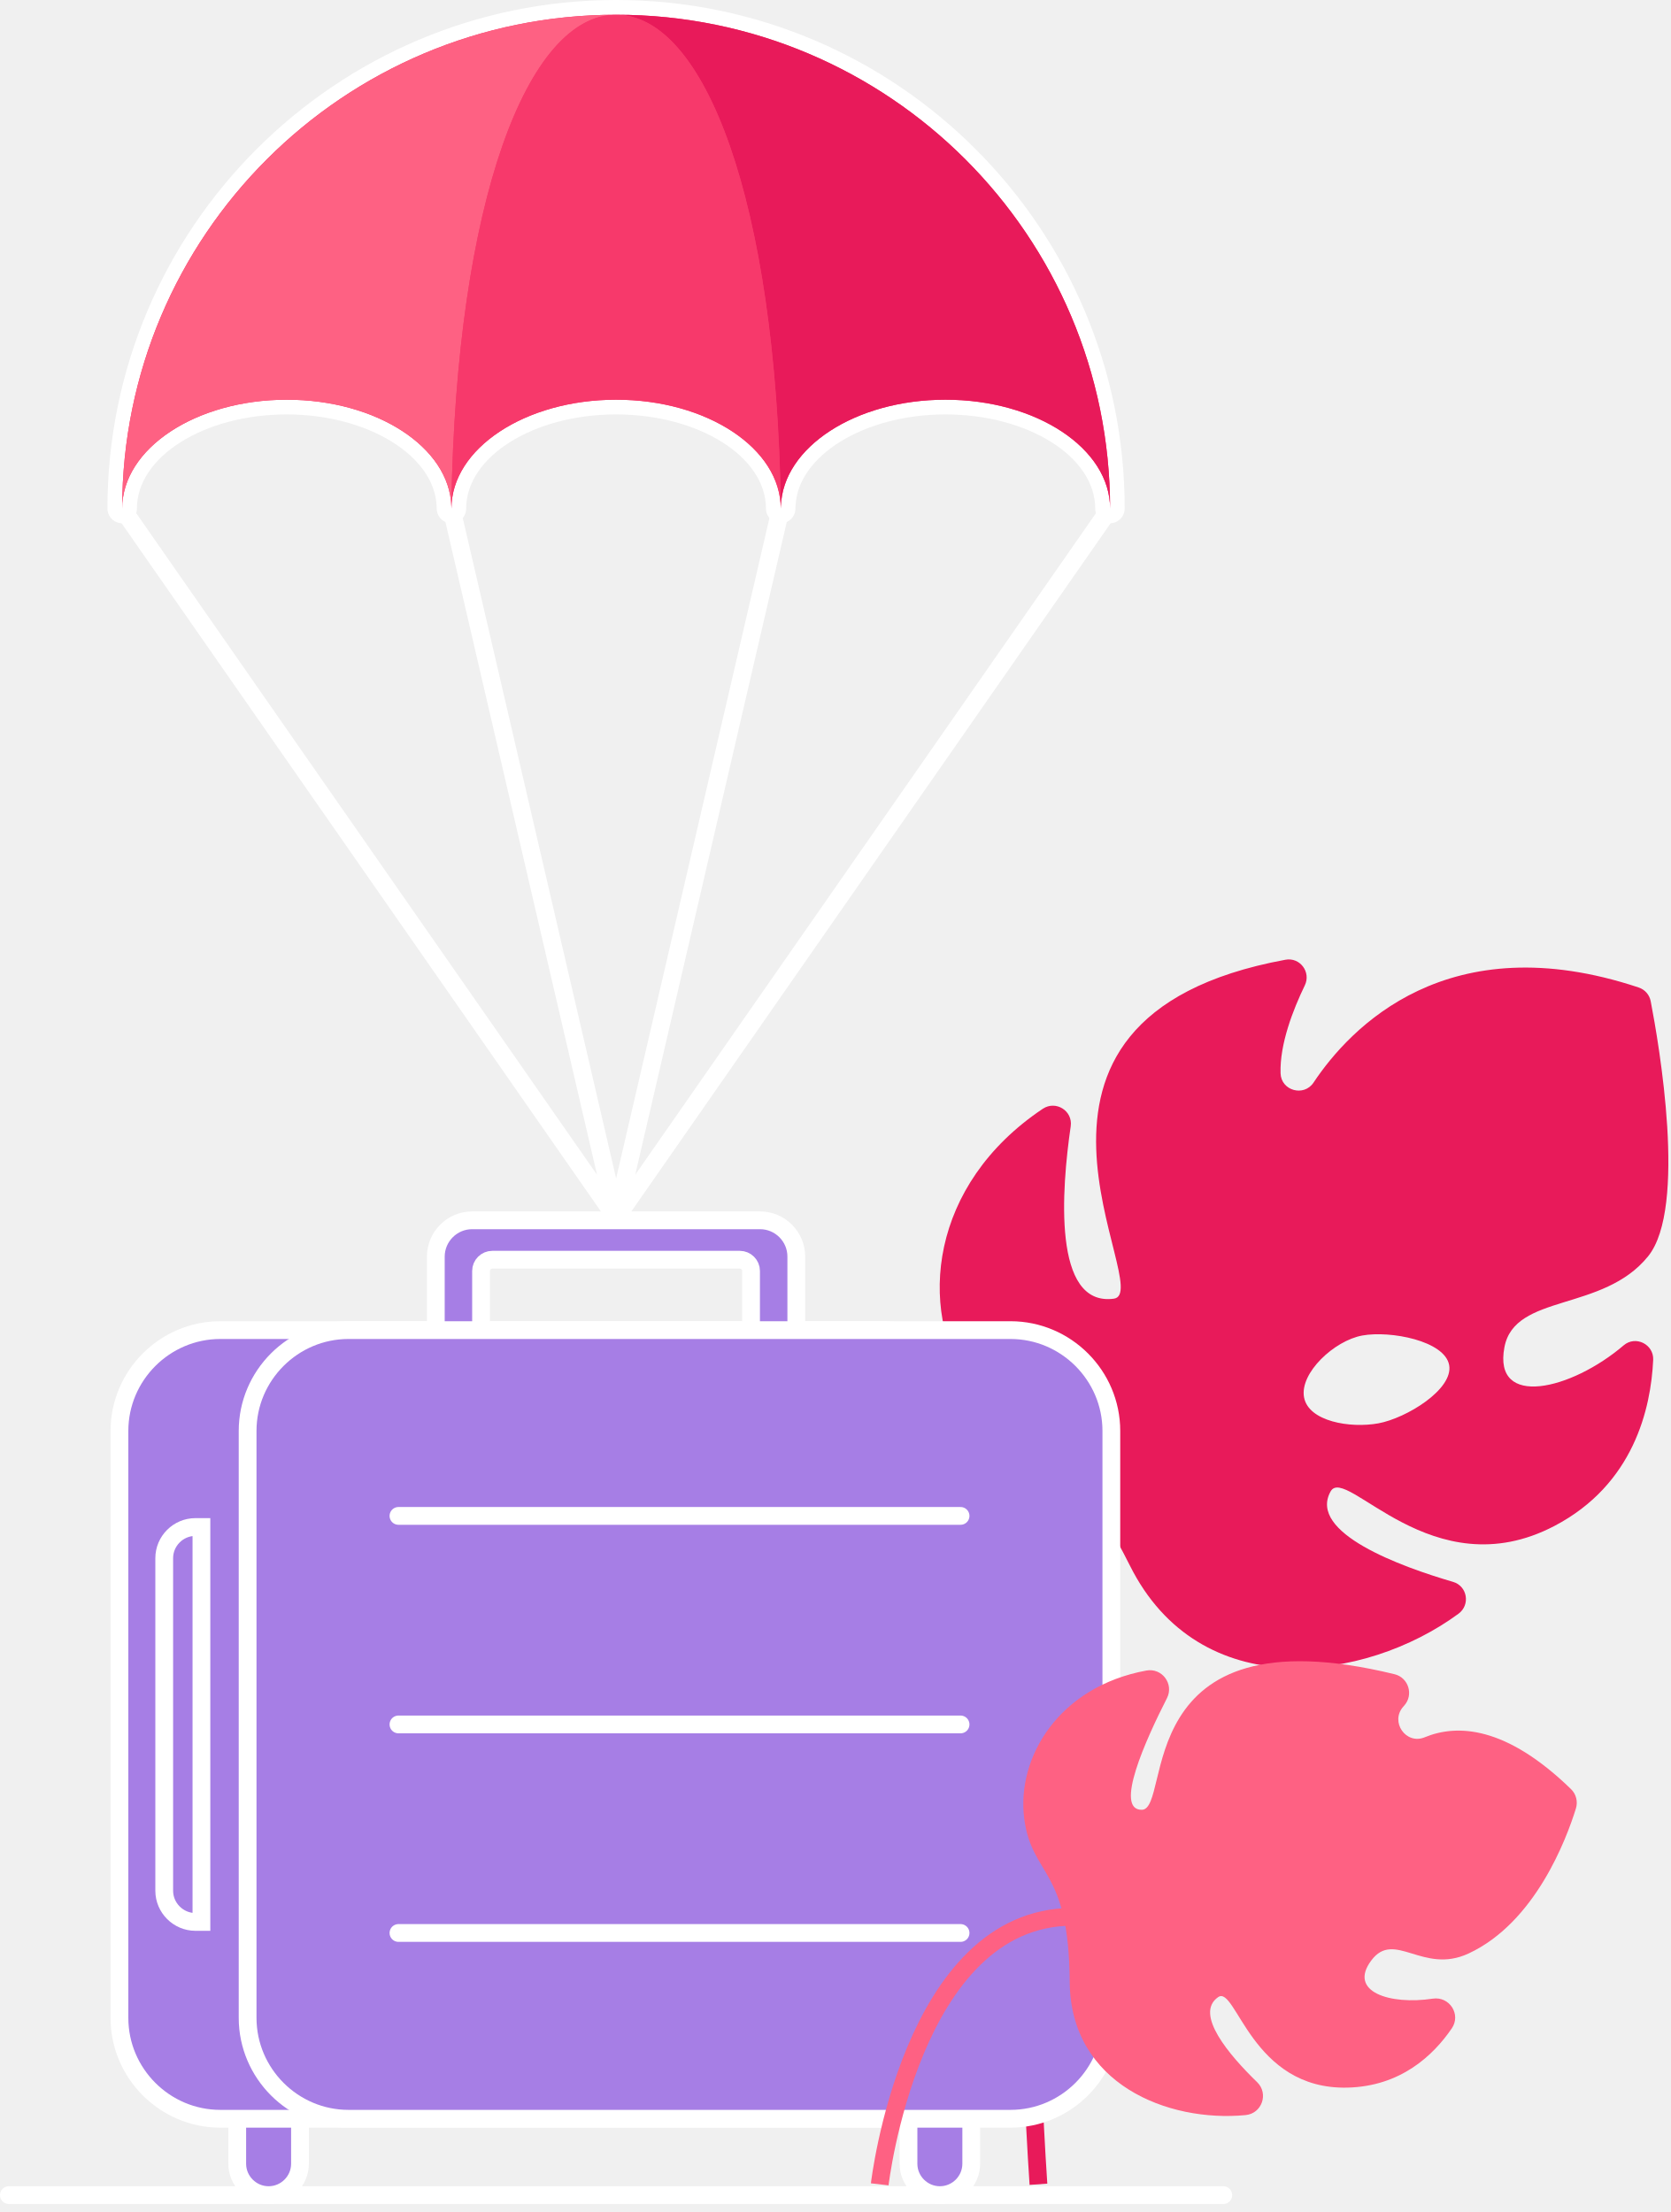
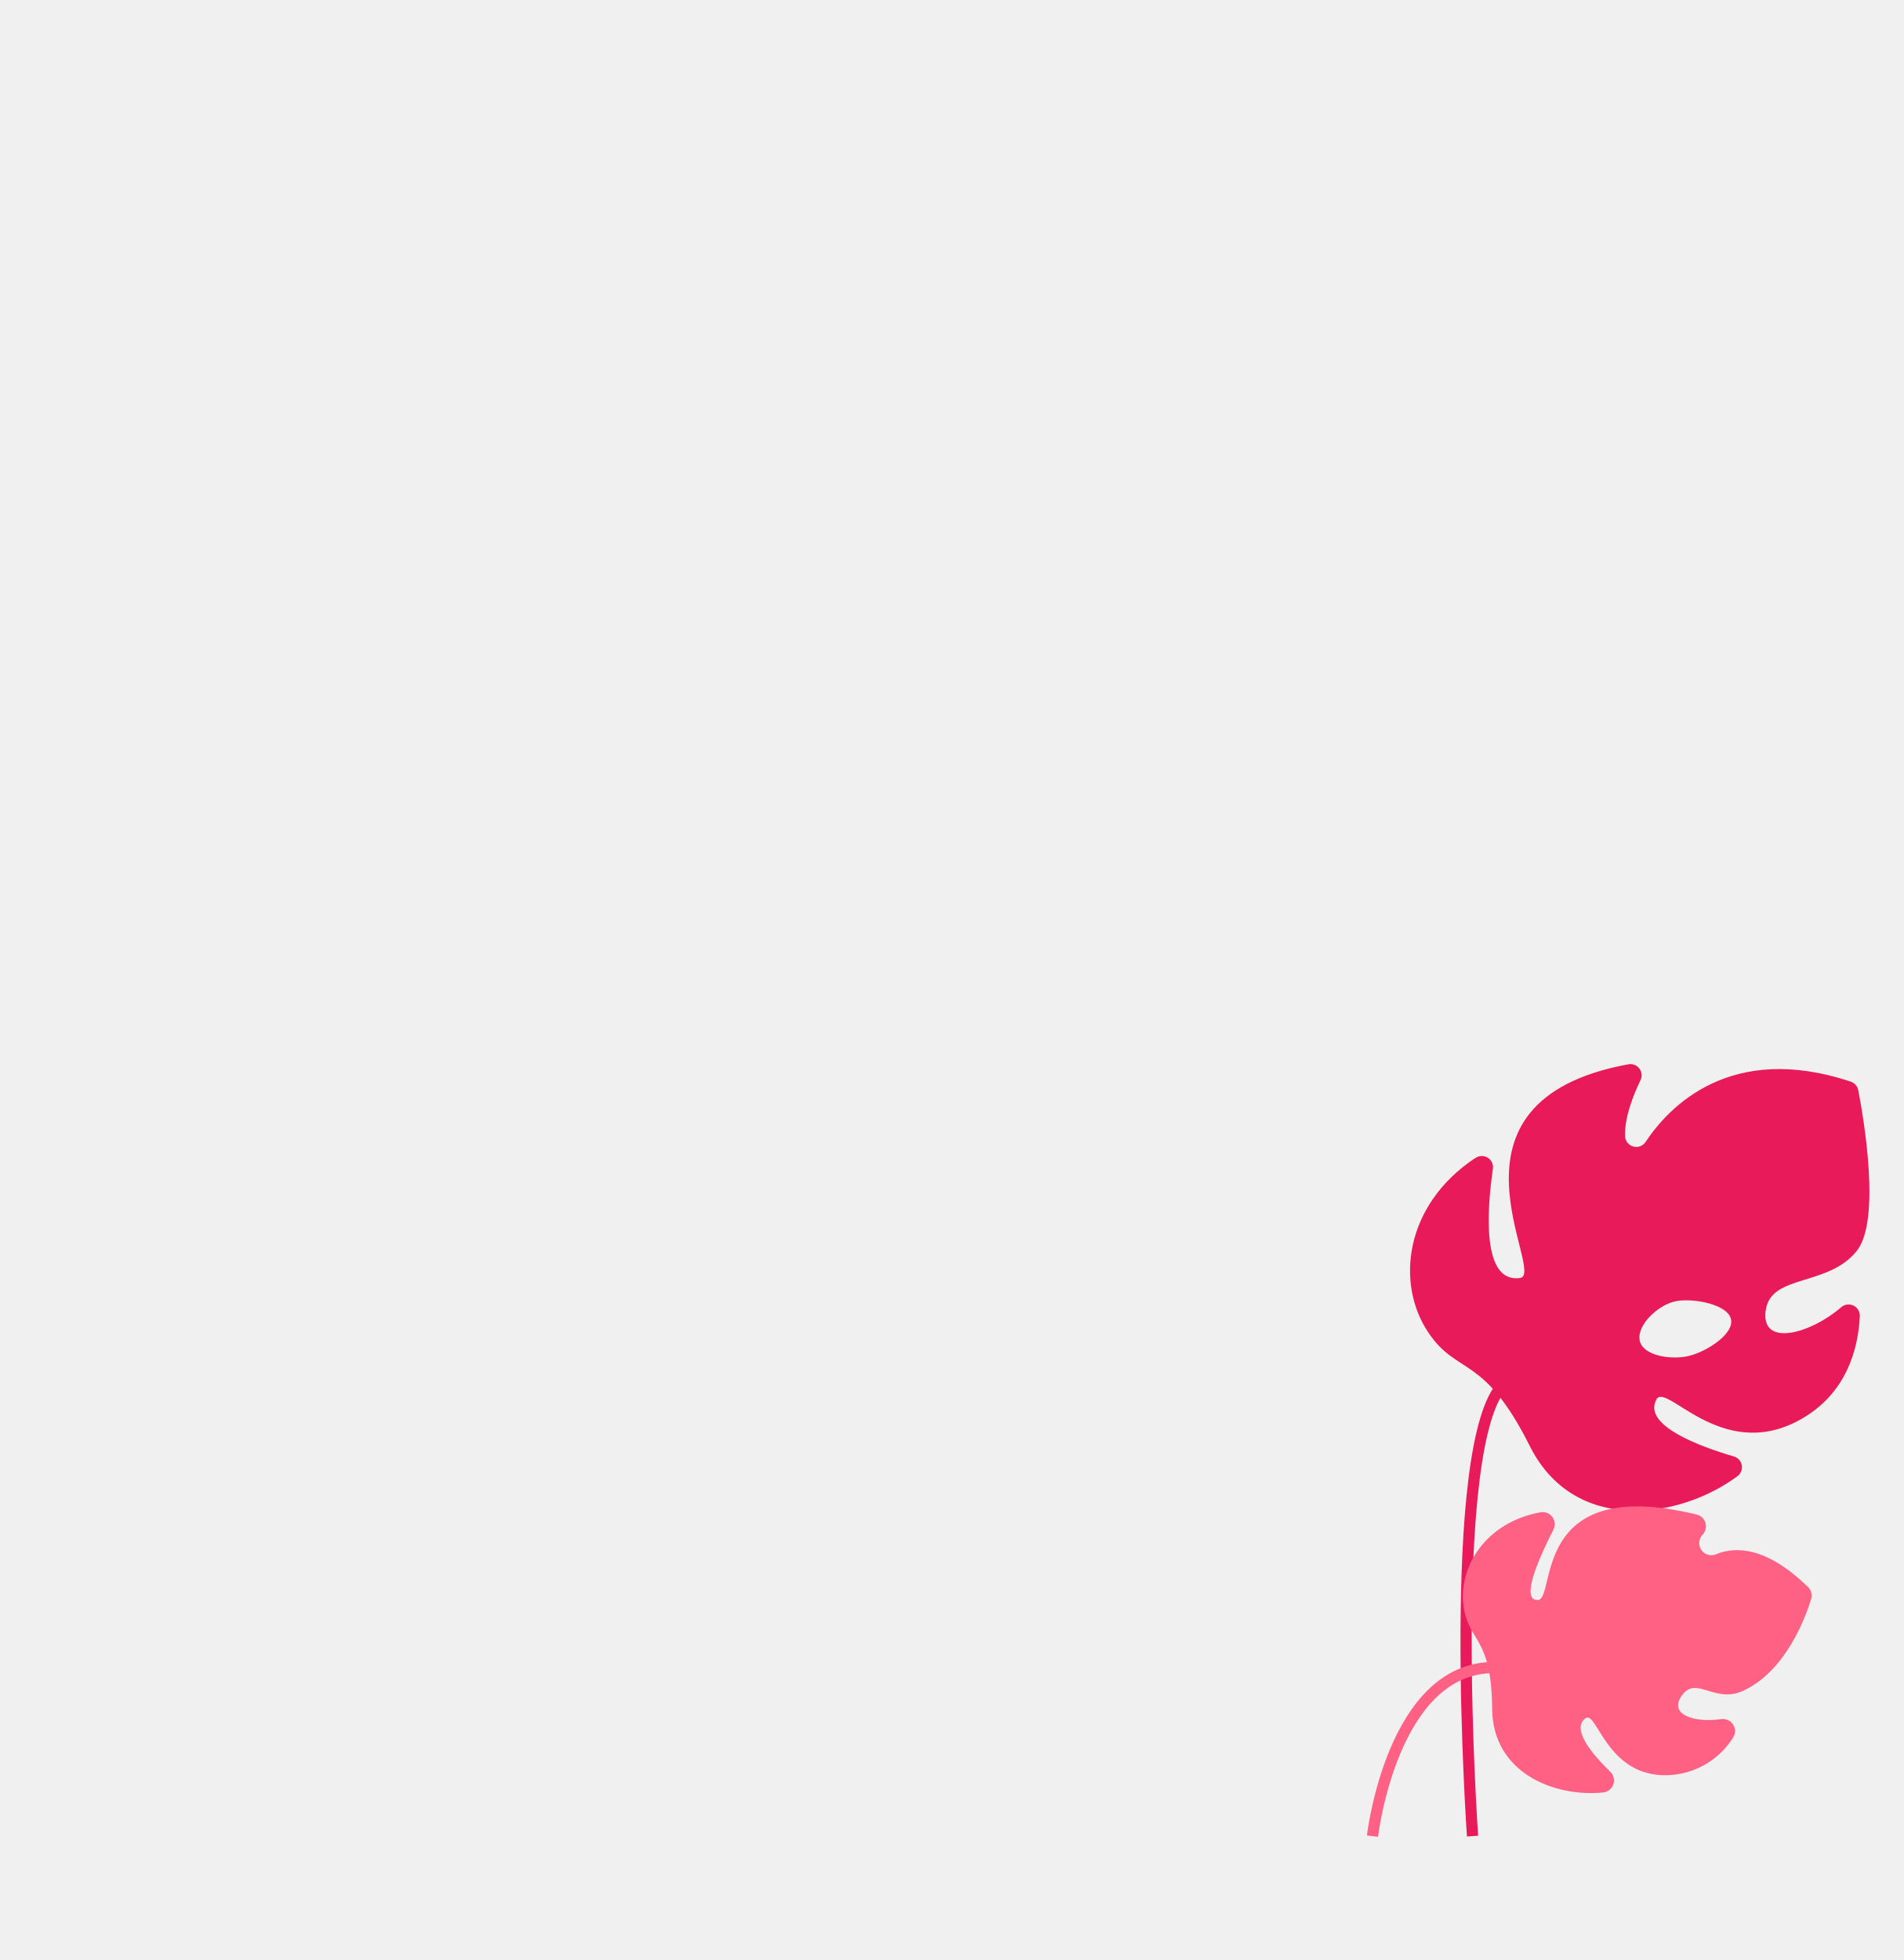
- <svg xmlns="http://www.w3.org/2000/svg" width="188" height="249" fill="none">
-   <path d="M117.345 124.816c1.467-.982 3.4.223 3.147 1.971-1.025 7.035-2.074 20.329 4.851 19.404 4.937-.658-16.654-31.533 19.318-38.156 1.632-.3 2.896 1.391 2.176 2.885-1.324 2.737-2.834 6.615-2.729 9.899.063 1.961 2.624 2.675 3.711 1.044 4.096-6.154 15.098-17.857 36.59-10.703.696.232 1.213.82 1.351 1.54.927 4.802 4.126 23.244-.289 28.716-5.088 6.312-15.025 4.144-16.174 10.249-1.3 6.906 7.513 4.825 13.421-.223 1.338-1.144 3.406-.116 3.322 1.642-.253 5.45-2.181 14.017-11.115 18.69-13.78 7.21-23.479-6.957-25.189-3.883-2.591 4.662 7.939 8.47 13.782 10.177 1.616.471 1.969 2.588.613 3.586-10.522 7.742-29.126 10.285-36.973-5.409-8.295-16.59-12.936-12.486-18.194-20.376-5.714-8.569-4.333-22.538 8.381-31.053zm29.403 32.469c.499 2.732 5.199 3.514 8.357 2.939 3.158-.577 8.473-3.832 7.974-6.563-.499-2.732-6.62-3.902-9.778-3.325-3.155.577-7.051 4.22-6.553 6.949z" fill="#E81A5A" />
-   <path d="M116.86 245.878s-4.908-70.272 5.541-80.722" stroke="#E81A5A" stroke-width="2" stroke-miterlimit="10" />
-   <path d="M1 247.1h136.663" stroke="#fff" stroke-width="2" stroke-miterlimit="10" stroke-linecap="round" />
-   <path d="M105.767 247.1c1.948 0 3.531-1.592 3.531-3.531v-5.065c0-1.948-1.592-3.531-3.531-3.531-1.948 0-3.531 1.591-3.531 3.531v5.065c0 1.939 1.591 3.531 3.531 3.531zM30.228 247.1c1.948 0 3.531-1.592 3.531-3.531v-5.065c0-1.948-1.591-3.531-3.531-3.531-1.948 0-3.531 1.591-3.531 3.531v5.065c0 1.939 1.591 3.531 3.531 3.531z" fill="#A67EE5" stroke="#fff" stroke-width="2" stroke-miterlimit="10" />
-   <path d="M24.79 238.504h74.503c6.242 0 11.348-5.106 11.348-11.348v-66.081c0-6.242-5.106-11.348-11.348-11.348h-74.503c-6.242 0-11.348 5.106-11.348 11.348v66.081c0 6.242 5.106 11.348 11.348 11.348z" fill="#A67EE5" stroke="#fff" stroke-width="2" stroke-miterlimit="10" />
-   <path d="M86.975 158.646v44.961M51.688 158.646v44.961" stroke="#fff" stroke-width="2" stroke-miterlimit="10" stroke-linecap="round" />
-   <path d="M53.13 137.368h32.402c2.246 0 4.078 1.832 4.078 4.078v16.007c0 .663-.53 1.193-1.194 1.193h-2.702c-.663 0-1.194-.53-1.194-1.193v-14.382c0-.696-.572-1.268-1.268-1.268H55.402c-.696 0-1.268.572-1.268 1.268v14.382c0 .663-.53 1.193-1.194 1.193h-2.702c-.663 0-1.194-.53-1.194-1.193v-16.007c.008-2.246 1.84-4.078 4.087-4.078z" fill="#A67EE5" stroke="#fff" stroke-width="2" stroke-miterlimit="10" />
-   <path d="M39.213 238.504h74.503c6.242 0 11.348-5.106 11.348-11.348v-66.081c0-6.242-5.106-11.348-11.348-11.348H39.213c-6.242 0-11.348 5.106-11.348 11.348v66.081c.008 6.242 5.114 11.348 11.348 11.348z" fill="#A67EE5" stroke="#fff" stroke-width="2" stroke-miterlimit="10" />
-   <path d="M108.096 170.641H44.841M108.096 194.116H44.841M108.096 217.591H44.841" stroke="#fff" stroke-width="2" stroke-miterlimit="10" stroke-linecap="round" />
-   <path d="M21.996 171.892h.671v44.455h-.671c-1.931 0-3.515-1.583-3.515-3.514v-37.418c-.008-1.939 1.575-3.523 3.515-3.523z" fill="#A67EE5" stroke="#fff" stroke-width="2" stroke-miterlimit="10" />
-   <path d="M69.336 137.078L13.749 57.245M69.336 137.078L50.801 57.245M87.862 57.245l-18.526 79.833M124.915 57.245l-55.579 79.833" stroke="#fff" stroke-width="2" stroke-miterlimit="10" stroke-linecap="round" stroke-linejoin="round" />
-   <path d="M124.915 58.074c-.456 0-.829-.373-.829-.829 0-6.3-7.941-11.422-17.698-11.422-9.557 0-17.498 5.023-17.689 11.19l-.008.232c0 .456-.373.829-.829.829-.456 0-.829-.373-.829-.829 0-6.3-7.941-11.422-17.697-11.422-9.756 0-17.697 5.123-17.697 11.422 0 .456-.373.829-.829.829-.456 0-.829-.373-.829-.829l-.008-.24c-.199-6.167-8.132-11.182-17.689-11.182-9.756 0-17.697 5.123-17.697 11.422 0 .456-.373.829-.829.829-.456 0-.829-.373-.829-.829C12.92 26.136 38.227.829 69.328.829c31.109 0 56.416 25.307 56.416 56.416 0 .456-.365.829-.829.829z" fill="#F7396B" />
-   <path d="M69.336 1.658c30.703 0 55.587 24.884 55.587 55.587 0-6.764-8.297-12.251-18.526-12.251-10.105 0-18.311 5.346-18.518 11.994 0 .083-.008.174-.008.257 0-6.764-8.297-12.251-18.526-12.251S50.801 50.481 50.801 57.245c0-.091-.008-.174-.008-.265-.216-6.64-8.422-11.986-18.518-11.986-10.237 0-18.526 5.487-18.526 12.251 0-30.703 24.884-55.587 55.587-55.587zm0-1.658c-31.565 0-57.245 25.68-57.245 57.245 0 .912.746 1.658 1.658 1.658.912 0 1.658-.746 1.658-1.658 0-5.844 7.568-10.594 16.869-10.594 9.11 0 16.678 4.659 16.86 10.378l.008.133v.083c0 .912.746 1.658 1.658 1.658.912 0 1.658-.738 1.658-1.658 0-5.844 7.568-10.594 16.868-10.594 9.3 0 16.869 4.75 16.869 10.594 0 .912.746 1.658 1.658 1.658.912 0 1.658-.746 1.658-1.658v-.075l.008-.133c.182-5.728 7.742-10.386 16.86-10.386 9.301 0 16.869 4.75 16.869 10.594 0 .912.746 1.658 1.657 1.658.912 0 1.658-.746 1.658-1.658C126.573 25.68 100.893 0 69.336 0z" fill="#fff" />
-   <path d="M69.336 1.658c9.922 0 18.021 20.897 18.543 55.33.207-6.648 8.414-11.994 18.518-11.994 10.237 0 18.526 5.487 18.526 12.251-.008-30.703-24.892-55.587-55.587-55.587z" fill="#E81A5A" />
-   <path d="M69.328 1.658c-30.695 0-55.579 24.884-55.579 55.587 0-6.764 8.297-12.251 18.526-12.251 10.096 0 18.302 5.346 18.518 11.986.522-34.425 8.612-55.322 18.535-55.322z" fill="#FE6183" />
-   <path d="M69.336 1.658c-9.931 0-18.021 20.897-18.543 55.322 0 .091.008.174.008.265 0-6.764 8.297-12.251 18.526-12.251 10.229 0 18.526 5.487 18.526 12.251 0-.091.008-.174.008-.257-.514-34.433-8.604-55.33-18.526-55.33z" fill="#F7396B" />
-   <path d="M176.796 201.401c.578.562.785 1.403.549 2.172-1.06 3.426-4.58 12.854-12.101 16.337-5.134 2.377-8.326-2.697-10.923.769-2.654 3.539 2.103 5.034 6.916 4.305 1.877-.285 3.211 1.775 2.141 3.343-2.101 3.076-5.771 6.521-11.725 6.671-10.845.269-12.553-11.584-14.569-10.186-2.722 1.885 1.269 6.548 4.386 9.573 1.325 1.285.54 3.531-1.297 3.706-8.763.839-19.719-3.51-19.794-15-.083-12.937-4.251-11.797-5.115-18.356-.906-6.881 3.883-14.876 13.744-16.686 1.762-.322 3.128 1.514 2.313 3.112-2.412 4.732-5.959 12.606-2.824 12.563 3.461-.048-1.578-22.578 28.432-15.263 1.584.384 2.181 2.329 1.089 3.539-.032.037-.067.075-.099.113-1.517 1.704.296 4.321 2.406 3.45 3.663-1.517 9.165-1.272 16.471 5.838z" fill="#FE6183" />
-   <path d="M99 245.886s3.48-30.113 21.701-30.113" stroke="#FE6183" stroke-width="2" stroke-miterlimit="10" />
+ <svg xmlns="http://www.w3.org/2000/svg" fill="none" viewBox="0 0 340 350">
+   <g id="clouds">
+     <animate id="animOpacityClouds" attributeType="CSS" attributeName="opacity" values="1; 0" dur="0.5s" begin="animCloud1.end + 0.5s" fill="freeze" />
+     <g id="cloud1" opacity="0">
+       <animateTransform attributeName="transform" type="translate" values="0 0; 0 -50" dur="0.5s" begin="animOpacityClouds.begin" additive="sum" fill="freeze" />
+       <animateTransform id="animCloud1" attributeName="transform" type="translate" values="70 0; 0 0" keyTimes="0; 1" keySplines="0 0 0.4 1" calcMode="spline" dur="0.7s" begin="4500ms" additive="sum" fill="freeze" />
+       <animate attributeType="CSS" attributeName="opacity" values="0; 1" dur="0.5s" fill="freeze" begin="animCloud1.begin" />
+       <path d="M65.43 77.72H105.21" stroke="white" stroke-width="2" stroke-miterlimit="10" stroke-linecap="round" />
+       <path d="M85.22 67.45H57.86C57.86 64.161 56.554 61.007 54.228 58.682C51.903 56.356 48.749 55.05 45.46 55.05C42.171 55.05 39.017 56.356 36.692 58.682C34.366 61.007 33.06 64.161 33.06 67.45H15.13" stroke="white" stroke-width="2" stroke-miterlimit="10" stroke-linecap="round" />
+       <path d="M93.48 67.45H115.68" stroke="white" stroke-width="2" stroke-miterlimit="10" stroke-linecap="round" />
+     </g>
+     <g id="cloud2" opacity="0">
+       <animateTransform attributeName="transform" type="translate" values="0 0; 0 -90" dur="0.5s" begin="animOpacityClouds.begin" additive="sum" fill="freeze" />
+       <animateTransform attributeName="transform" type="translate" values="70 0; 0 0" keyTimes="0; 1" keySplines="0 0 0.4 1" calcMode="spline" dur="0.7s" begin="animCloud1.begin + 0.2s" fill="freeze" />
+       <animate attributeType="CSS" attributeName="opacity" values="0; 1" dur="0.5s" fill="freeze" begin="animCloud1.begin + 0.2s" />
+       <path d="M272.13 145.27H311.9" stroke="white" stroke-width="2" stroke-miterlimit="10" stroke-linecap="round" />
+       <path d="M300.17 135H322.37" stroke="white" stroke-width="2" stroke-miterlimit="10" stroke-linecap="round" />
+       <path d="M235.77 119H216.32C216.198 110.896 213.305 103.078 208.124 96.846C202.942 90.614 195.784 86.344 187.838 84.744C179.893 83.144 171.64 84.312 164.45 88.054C157.261 91.795 151.569 97.885 148.32 105.31C144.378 103.122 139.939 101.982 135.43 102C130.068 102.018 124.835 103.649 120.412 106.681C115.989 109.713 112.581 114.005 110.63 119H95.48C92.695 119 90.025 120.106 88.055 122.075C86.086 124.045 84.98 126.715 84.98 129.5C84.98 132.285 86.086 134.956 88.055 136.925C90.025 138.894 92.695 140 95.48 140H235.78C238.565 140 241.235 138.894 243.205 136.925C245.174 134.956 246.28 132.285 246.28 129.5C246.28 126.715 245.174 124.045 243.205 122.075C241.235 120.106 238.565 119 235.78 119" fill="white" />
+     </g>
+   </g>
+   <g id="backFlower">
+     <g>
+       <animateTransform id="animBackFlower" attributeName="transform" type="rotate" values="0 270 250; 10 270 250; 0 270 250; 5 270 250; 0 270 250" dur="1s" begin="animCloud1.begin; animBackFlower.end + 4.5s" fill="freeze" />
+       <path d="M263.47 206.82C263.795 206.58 264.184 206.444 264.588 206.43C264.991 206.415 265.39 206.524 265.731 206.74C266.072 206.956 266.339 207.271 266.498 207.642C266.656 208.013 266.699 208.424 266.62 208.82C265.62 215.82 264.55 229.15 271.47 228.22C276.41 227.56 254.82 196.69 290.79 190.06C291.162 189.982 291.548 190.011 291.903 190.145C292.259 190.278 292.569 190.51 292.797 190.813C293.026 191.116 293.164 191.478 293.194 191.856C293.225 192.235 293.147 192.614 292.97 192.95C291.65 195.69 290.14 199.56 290.24 202.85C290.248 203.283 290.396 203.702 290.663 204.044C290.93 204.386 291.301 204.632 291.719 204.744C292.138 204.857 292.582 204.831 292.984 204.67C293.386 204.508 293.725 204.221 293.95 203.85C298.05 197.7 309.05 185.99 330.54 193.15C330.883 193.261 331.189 193.463 331.427 193.734C331.665 194.005 331.825 194.335 331.89 194.69C332.82 199.49 336.02 217.93 331.6 223.41C326.51 229.72 316.6 227.55 315.42 233.66C314.12 240.57 322.93 238.48 328.84 233.44C329.138 233.177 329.507 233.008 329.9 232.956C330.294 232.903 330.695 232.969 331.051 233.145C331.407 233.321 331.703 233.599 331.9 233.943C332.098 234.288 332.188 234.684 332.16 235.08C331.91 240.53 329.98 249.08 321.04 253.77C307.26 260.98 297.56 246.77 295.85 249.89C293.26 254.55 303.79 258.36 309.63 260.07C310.001 260.168 310.336 260.371 310.595 260.654C310.855 260.938 311.026 261.29 311.091 261.669C311.155 262.047 311.109 262.436 310.958 262.789C310.807 263.143 310.558 263.445 310.24 263.66C299.72 271.4 281.11 273.94 273.24 258.25C264.94 241.66 260.31 245.76 255.05 237.87C249.34 229.3 250.72 215.33 263.43 206.82H263.47ZM292.83 239.29C293.33 242.02 298.03 242.8 301.18 242.23C304.33 241.66 309.65 238.4 309.18 235.67C308.71 232.94 302.56 231.77 299.4 232.34C296.24 232.91 292.35 236.56 292.85 239.29" fill="#E81A5A" />
+     </g>
+     <path d="M263 327.88C263 327.88 258.09 257.61 268.54 247.16" stroke="#E81A5A" stroke-width="2" stroke-miterlimit="10" />
+   </g>
+   <g id="suitcase" opacity="0">
+     <animateTransform id="animSuitcase" attributeName="transform" type="scale" values="0; 0; 0.7; 1" keyTimes="0; 0.1; 0.9; 1" dur="1.5s" additive="sum" begin="animCloud1.end" fill="freeze" />
+     <set attributeName="opacity" to="1" begin="animCloud1.end" />
+     <animateTransform attributeName="transform" type="rotate" values="30 220 280; -30 220 280; 20 220 280; 18.29 220 280; -6.48 220 280; 0 220 280" keyTimes="0; 0.35; 0.6; 0.72; 0.9; 1" dur="1.6s" additive="sum" begin="animSuitcase.begin" fill="freeze" />
+     <animateTransform attributeName="transform" type="translate" values="600 -600; 100 -410; -100 -400; -200 -300; -215 -293" dur="1.7s" additive="sum" begin="animSuitcase.begin" fill="freeze" />
+     <animateMotion dur="1.6s" fill="freeze" begin="animSuitcase.begin">
+       <mpath href="#flySuitcase" />
+     </animateMotion>
+     <path d="M251.89 328.88C252.825 328.877 253.722 328.505 254.383 327.843C255.045 327.182 255.417 326.285 255.42 325.35V320.28C255.42 319.344 255.048 318.446 254.386 317.784C253.724 317.122 252.826 316.75 251.89 316.75C250.954 316.75 250.056 317.122 249.394 317.784C248.732 318.446 248.36 319.344 248.36 320.28V325.35C248.365 326.285 248.739 327.179 249.4 327.84C250.061 328.501 250.955 328.875 251.89 328.88" fill="#A67EE5" />
+     <path d="M251.89 328.88C252.825 328.877 253.722 328.505 254.383 327.843C255.045 327.182 255.417 326.285 255.42 325.35V320.28C255.42 319.344 255.048 318.446 254.386 317.784C253.724 317.122 252.826 316.75 251.89 316.75C250.954 316.75 250.056 317.122 249.394 317.784C248.732 318.446 248.36 319.344 248.36 320.28V325.35C248.365 326.285 248.739 327.179 249.4 327.84C250.061 328.501 250.955 328.875 251.89 328.88V328.88Z" stroke="white" stroke-width="2" stroke-miterlimit="10" />
+     <path d="M176.35 328.88C177.285 328.877 178.182 328.505 178.843 327.843C179.505 327.182 179.877 326.285 179.88 325.35V320.28C179.88 319.344 179.508 318.446 178.846 317.784C178.184 317.122 177.286 316.75 176.35 316.75C175.414 316.75 174.516 317.122 173.854 317.784C173.192 318.446 172.82 319.344 172.82 320.28V325.35C172.823 326.285 173.195 327.182 173.857 327.843C174.518 328.505 175.415 328.877 176.35 328.88" fill="#A67EE5" />
+     <path d="M176.35 328.88C177.285 328.877 178.182 328.505 178.843 327.843C179.505 327.182 179.877 326.285 179.88 325.35V320.28C179.88 319.344 179.508 318.446 178.846 317.784C178.184 317.122 177.286 316.75 176.35 316.75C175.414 316.75 174.516 317.122 173.854 317.784C173.192 318.446 172.82 319.344 172.82 320.28V325.35C172.823 326.285 173.195 327.182 173.857 327.843C174.518 328.505 175.415 328.877 176.35 328.88V328.88Z" stroke="white" stroke-width="2" stroke-miterlimit="10" />
+     <path d="M170.92 320.29H245.42C248.428 320.282 251.31 319.084 253.437 316.957C255.564 314.83 256.762 311.948 256.77 308.94V242.86C256.762 239.852 255.564 236.97 253.437 234.843C251.31 232.716 248.428 231.518 245.42 231.51H170.92C167.912 231.518 165.03 232.716 162.903 234.843C160.776 236.97 159.578 239.852 159.57 242.86V308.94C159.578 311.948 160.776 314.83 162.903 316.957C165.03 319.084 167.912 320.282 170.92 320.29" fill="#A67EE5" />
+     <path d="M245.42 231.51H170.92C164.652 231.51 159.57 236.592 159.57 242.86V308.94C159.57 315.208 164.652 320.29 170.92 320.29H245.42C251.688 320.29 256.77 315.208 256.77 308.94V242.86C256.77 236.592 251.688 231.51 245.42 231.51Z" stroke="white" stroke-width="2" stroke-miterlimit="10" />
+     <path d="M199.26 219.15H231.66C232.741 219.153 233.778 219.583 234.542 220.348C235.307 221.112 235.737 222.149 235.74 223.23V239.23C235.74 239.546 235.615 239.848 235.391 240.071C235.168 240.295 234.866 240.42 234.55 240.42H231.85C231.534 240.42 231.232 240.295 231.009 240.071C230.785 239.848 230.66 239.546 230.66 239.23V224.86C230.66 224.523 230.526 224.2 230.288 223.962C230.05 223.724 229.727 223.59 229.39 223.59H201.53C201.193 223.59 200.87 223.724 200.632 223.962C200.394 224.2 200.26 224.523 200.26 224.86V239.24C200.26 239.556 200.135 239.858 199.911 240.081C199.688 240.305 199.386 240.43 199.07 240.43H196.37C196.054 240.43 195.752 240.305 195.529 240.081C195.305 239.858 195.18 239.556 195.18 239.24V223.24C195.185 222.158 195.618 221.122 196.384 220.357C197.151 219.593 198.188 219.163 199.27 219.16" fill="#A67EE5" />
+     <path d="M199.26 219.15H231.66C232.741 219.153 233.778 219.583 234.542 220.348C235.307 221.112 235.737 222.149 235.74 223.23V239.23C235.74 239.546 235.615 239.848 235.391 240.071C235.168 240.295 234.866 240.42 234.55 240.42H231.85C231.534 240.42 231.232 240.295 231.009 240.071C230.785 239.848 230.66 239.546 230.66 239.23V224.86C230.66 224.523 230.526 224.2 230.288 223.962C230.05 223.724 229.727 223.59 229.39 223.59H201.53C201.193 223.59 200.87 223.724 200.632 223.962C200.394 224.2 200.26 224.523 200.26 224.86V239.24C200.26 239.556 200.135 239.858 199.911 240.081C199.688 240.305 199.386 240.43 199.07 240.43H196.37C196.054 240.43 195.752 240.305 195.529 240.081C195.305 239.858 195.18 239.556 195.18 239.24V223.24C195.183 222.158 195.613 221.121 196.377 220.354C197.142 219.588 198.178 219.155 199.26 219.15Z" stroke="white" stroke-width="2" stroke-miterlimit="10" />
+     <path d="M185.34 320.29H259.84C262.848 320.282 265.73 319.084 267.857 316.957C269.984 314.83 271.182 311.948 271.19 308.94V242.86C271.182 239.852 269.984 236.97 267.857 234.843C265.73 232.716 262.848 231.518 259.84 231.51H185.34C182.334 231.521 179.454 232.72 177.33 234.847C175.205 236.973 174.008 239.854 174 242.86V308.94C174.011 311.947 175.21 314.828 177.336 316.954C179.462 319.08 182.343 320.279 185.35 320.29" fill="#A67EE5" />
+     <path d="M185.34 320.29H259.84C262.848 320.282 265.73 319.084 267.857 316.957C269.984 314.83 271.182 311.948 271.19 308.94V242.86C271.182 239.852 269.984 236.97 267.857 234.843C265.73 232.716 262.848 231.518 259.84 231.51H185.34C182.334 231.521 179.454 232.72 177.33 234.847C175.205 236.973 174.008 239.854 174 242.86V308.94C174.011 311.945 175.208 314.825 177.332 316.951C179.457 319.076 182.335 320.277 185.34 320.29V320.29Z" stroke="white" stroke-width="2" stroke-miterlimit="10" />
+     <path d="M254.22 252.43H190.97" stroke="white" stroke-width="2" stroke-miterlimit="10" stroke-linecap="round" />
+     <path d="M254.22 275.9H190.97" stroke="white" stroke-width="2" stroke-miterlimit="10" stroke-linecap="round" />
+     <path d="M254.22 299.38H190.97" stroke="white" stroke-width="2" stroke-miterlimit="10" stroke-linecap="round" />
+     <path d="M168.12 253.68H168.79V298.14H168.12C167.189 298.137 166.297 297.767 165.637 297.11C164.978 296.452 164.605 295.561 164.6 294.63V257.2C164.6 256.738 164.691 256.28 164.868 255.853C165.045 255.426 165.304 255.038 165.631 254.711C165.958 254.384 166.346 254.125 166.773 253.948C167.2 253.771 167.658 253.68 168.12 253.68" fill="#A67EE5" />
+     <path d="M168.12 253.68H168.79V298.14H168.12C167.189 298.137 166.297 297.767 165.637 297.11C164.978 296.452 164.605 295.561 164.6 294.63V257.2C164.6 256.266 164.971 255.371 165.631 254.711C166.291 254.051 167.186 253.68 168.12 253.68V253.68Z" stroke="white" stroke-width="2" stroke-miterlimit="10" />
+     <path d="M215.46 218.86L159.87 139.03" stroke="white" stroke-width="2" stroke-linecap="round" stroke-linejoin="round" />
+     <path d="M215.46 218.86L196.93 139.03" stroke="white" stroke-width="2" stroke-linecap="round" stroke-linejoin="round" />
+     <path d="M233.99 139.03L215.46 218.86" stroke="white" stroke-width="2" stroke-linecap="round" stroke-linejoin="round" />
+     <path d="M271.04 139.03L215.46 218.86" stroke="white" stroke-width="2" stroke-linecap="round" stroke-linejoin="round" />
+     <path d="M215.46 83.44C230.19 83.451 244.314 89.308 254.728 99.726C265.142 110.144 270.995 124.27 271 139C271 132.24 262.7 126.75 252.47 126.75C242.24 126.75 234.16 132.1 233.95 138.75C233.95 138.83 233.95 138.92 233.95 139.01C233.95 132.25 225.65 126.76 215.42 126.76C205.19 126.76 196.88 132.25 196.88 139.01C196.88 138.92 196.88 138.84 196.88 138.75C196.66 132.11 188.46 126.75 178.36 126.75C168.26 126.75 159.84 132.24 159.84 139C159.839 131.699 161.276 124.47 164.069 117.725C166.862 110.98 170.957 104.851 176.119 99.689C181.281 94.527 187.41 90.432 194.155 87.639C200.9 84.846 208.129 83.409 215.43 83.41L215.46 83.44ZM215.43 81.75C200.258 81.776 185.716 87.818 174.992 98.55C164.267 109.282 158.236 123.828 158.22 139C158.22 139.218 158.263 139.434 158.346 139.635C158.43 139.837 158.552 140.02 158.706 140.174C158.86 140.328 159.043 140.45 159.245 140.534C159.446 140.617 159.662 140.66 159.88 140.66C160.098 140.66 160.314 140.617 160.515 140.534C160.717 140.45 160.9 140.328 161.054 140.174C161.208 140.02 161.33 139.837 161.414 139.635C161.497 139.434 161.54 139.218 161.54 139C161.54 133.16 169.11 128.41 178.41 128.41C187.52 128.41 195.09 133.07 195.27 138.79V139C195.27 139.44 195.445 139.862 195.756 140.174C196.068 140.485 196.49 140.66 196.93 140.66C197.37 140.66 197.792 140.485 198.104 140.174C198.415 139.862 198.59 139.44 198.59 139C198.59 133.16 206.16 128.41 215.46 128.41C224.76 128.41 232.33 133.16 232.33 139C232.33 139.44 232.505 139.862 232.816 140.174C233.128 140.485 233.55 140.66 233.99 140.66C234.43 140.66 234.852 140.485 235.164 140.174C235.475 139.862 235.65 139.44 235.65 139V138.79C235.83 133.06 243.39 128.4 252.51 128.4C261.81 128.4 269.38 133.15 269.38 138.99C269.38 139.43 269.555 139.852 269.866 140.164C270.178 140.475 270.6 140.65 271.04 140.65C271.48 140.65 271.902 140.475 272.214 140.164C272.525 139.852 272.7 139.43 272.7 138.99C272.687 123.814 266.654 109.263 255.924 98.53C245.195 87.797 230.646 81.758 215.47 81.74" fill="white" />
+     <path d="M215.46 83.44C225.38 83.44 233.46 104.34 234 138.77C234.21 132.12 242.41 126.77 252.52 126.77C262.63 126.77 271 132.27 271 139C271 124.257 265.143 110.117 254.718 99.692C244.293 89.267 230.153 83.41 215.41 83.41" fill="#E81A5A" />
+     <path d="M215.45 83.44C200.713 83.44 186.579 89.293 176.156 99.712C165.733 110.131 159.875 124.263 159.87 139C159.87 132.24 168.17 126.75 178.39 126.75C188.61 126.75 196.69 132.1 196.91 138.75C197.43 104.32 205.52 83.43 215.44 83.43" fill="#FE6183" />
+     <path d="M215.46 83.44C205.53 83.44 197.46 104.34 196.92 138.76C196.92 138.85 196.92 138.93 196.92 139.02C196.92 132.26 205.22 126.77 215.45 126.77C225.68 126.77 234 132.27 234 139C234 138.91 234 138.83 234 138.74C233.49 104.31 225.4 83.41 215.48 83.41" fill="#F7396B" />
+   </g>
+   <g id="frontFlower">
+     <animateTransform id="animFrontFlower" attributeName="transform" type="rotate" values="0 240 330; 3 240 330; -2 240 330; 1 240 330; 0 240 330" keyTimes="0; 0.3; 0.5; 0.7; 1" dur="1.5s" begin="animCloud1.begin; animBackFlower.end + 4s" fill="freeze" />
+     <path d="M322.92 283.4C323.203 283.676 323.404 284.024 323.501 284.407C323.598 284.79 323.588 285.193 323.47 285.57C322.41 289 318.89 298.42 311.37 301.91C306.24 304.29 303.04 299.21 300.45 302.68C297.86 306.15 302.55 307.68 307.37 306.99C307.786 306.922 308.213 306.977 308.599 307.149C308.984 307.32 309.311 307.601 309.538 307.956C309.766 308.311 309.885 308.726 309.88 309.147C309.874 309.569 309.746 309.98 309.51 310.33C308.252 312.319 306.524 313.968 304.479 315.131C302.433 316.294 300.132 316.936 297.78 317C286.94 317.27 285.23 305.42 283.21 306.81C280.49 308.7 284.48 313.36 287.6 316.38C287.899 316.667 288.109 317.034 288.206 317.437C288.302 317.84 288.28 318.262 288.143 318.653C288.006 319.044 287.76 319.388 287.433 319.642C287.106 319.897 286.713 320.053 286.3 320.09C277.54 320.93 266.58 316.58 266.5 305.09C266.42 292.15 262.25 293.29 261.39 286.74C260.48 279.86 265.27 271.86 275.13 270.05C275.527 269.978 275.935 270.018 276.31 270.166C276.685 270.314 277.011 270.563 277.252 270.887C277.492 271.211 277.637 271.595 277.67 271.997C277.704 272.398 277.624 272.801 277.44 273.16C275.03 277.89 271.44 285.76 274.62 285.72C278.08 285.72 273.04 263.14 303.05 270.46C303.412 270.549 303.745 270.731 304.016 270.987C304.287 271.243 304.487 271.565 304.597 271.921C304.707 272.278 304.722 272.657 304.642 273.021C304.562 273.385 304.389 273.722 304.14 274L304.04 274.11C303.713 274.473 303.519 274.935 303.489 275.422C303.459 275.91 303.595 276.392 303.874 276.793C304.154 277.193 304.56 277.486 305.028 277.626C305.496 277.765 305.997 277.742 306.45 277.56C310.11 276.04 315.61 276.29 322.92 283.4" fill="#FE6183" />
+     <path d="M245.13 327.88C245.13 327.88 248.61 297.77 266.83 297.77" stroke="#FE6183" stroke-width="2" stroke-miterlimit="10" />
+   </g>
+   <path d="M41.13 329H319.13" stroke="white" stroke-width="2" style="opacity: 0">
+     <set attributeName="opacity" to="1" begin="animSuitcase.begin" />
+     <animateTransform id="moveLine" attributeName="transform" type="translate" values="-400 0; 0 0" keyTimes="0; 1" keySplines="0 0 0.4 1" calcMode="spline" dur="1s" additive="sum" begin="animSuitcase.begin" fill="freeze" />
+     <animate attributeName="d" begin="moveLine.end - 0.45s" keyTimes="0; 1" keySplines="0 0 0.4 1" calcMode="spline" dur="0.5s" values="M41.13 329H319.13;                 M147.13 328.88H283.79" fill="freeze" />
+   </path>
+   <path id="flySuitcase" d="M171.174 128.082c24.19-9.24 29.8-15.84 29.42-20.44-1.24-15.13-69.69-38.78-112.42-6.56-2.93 2.21-31.66 24.52-29 54 3.54 39.18 59.83 61.15 75.7 67.35 53.65 20.94 94.43 8.79 101.78 27.18 2.89 7.25.78 19.69-21.48 42.47" stroke="#000" stroke-miterlimit="10" opacity="0" />
</svg>
